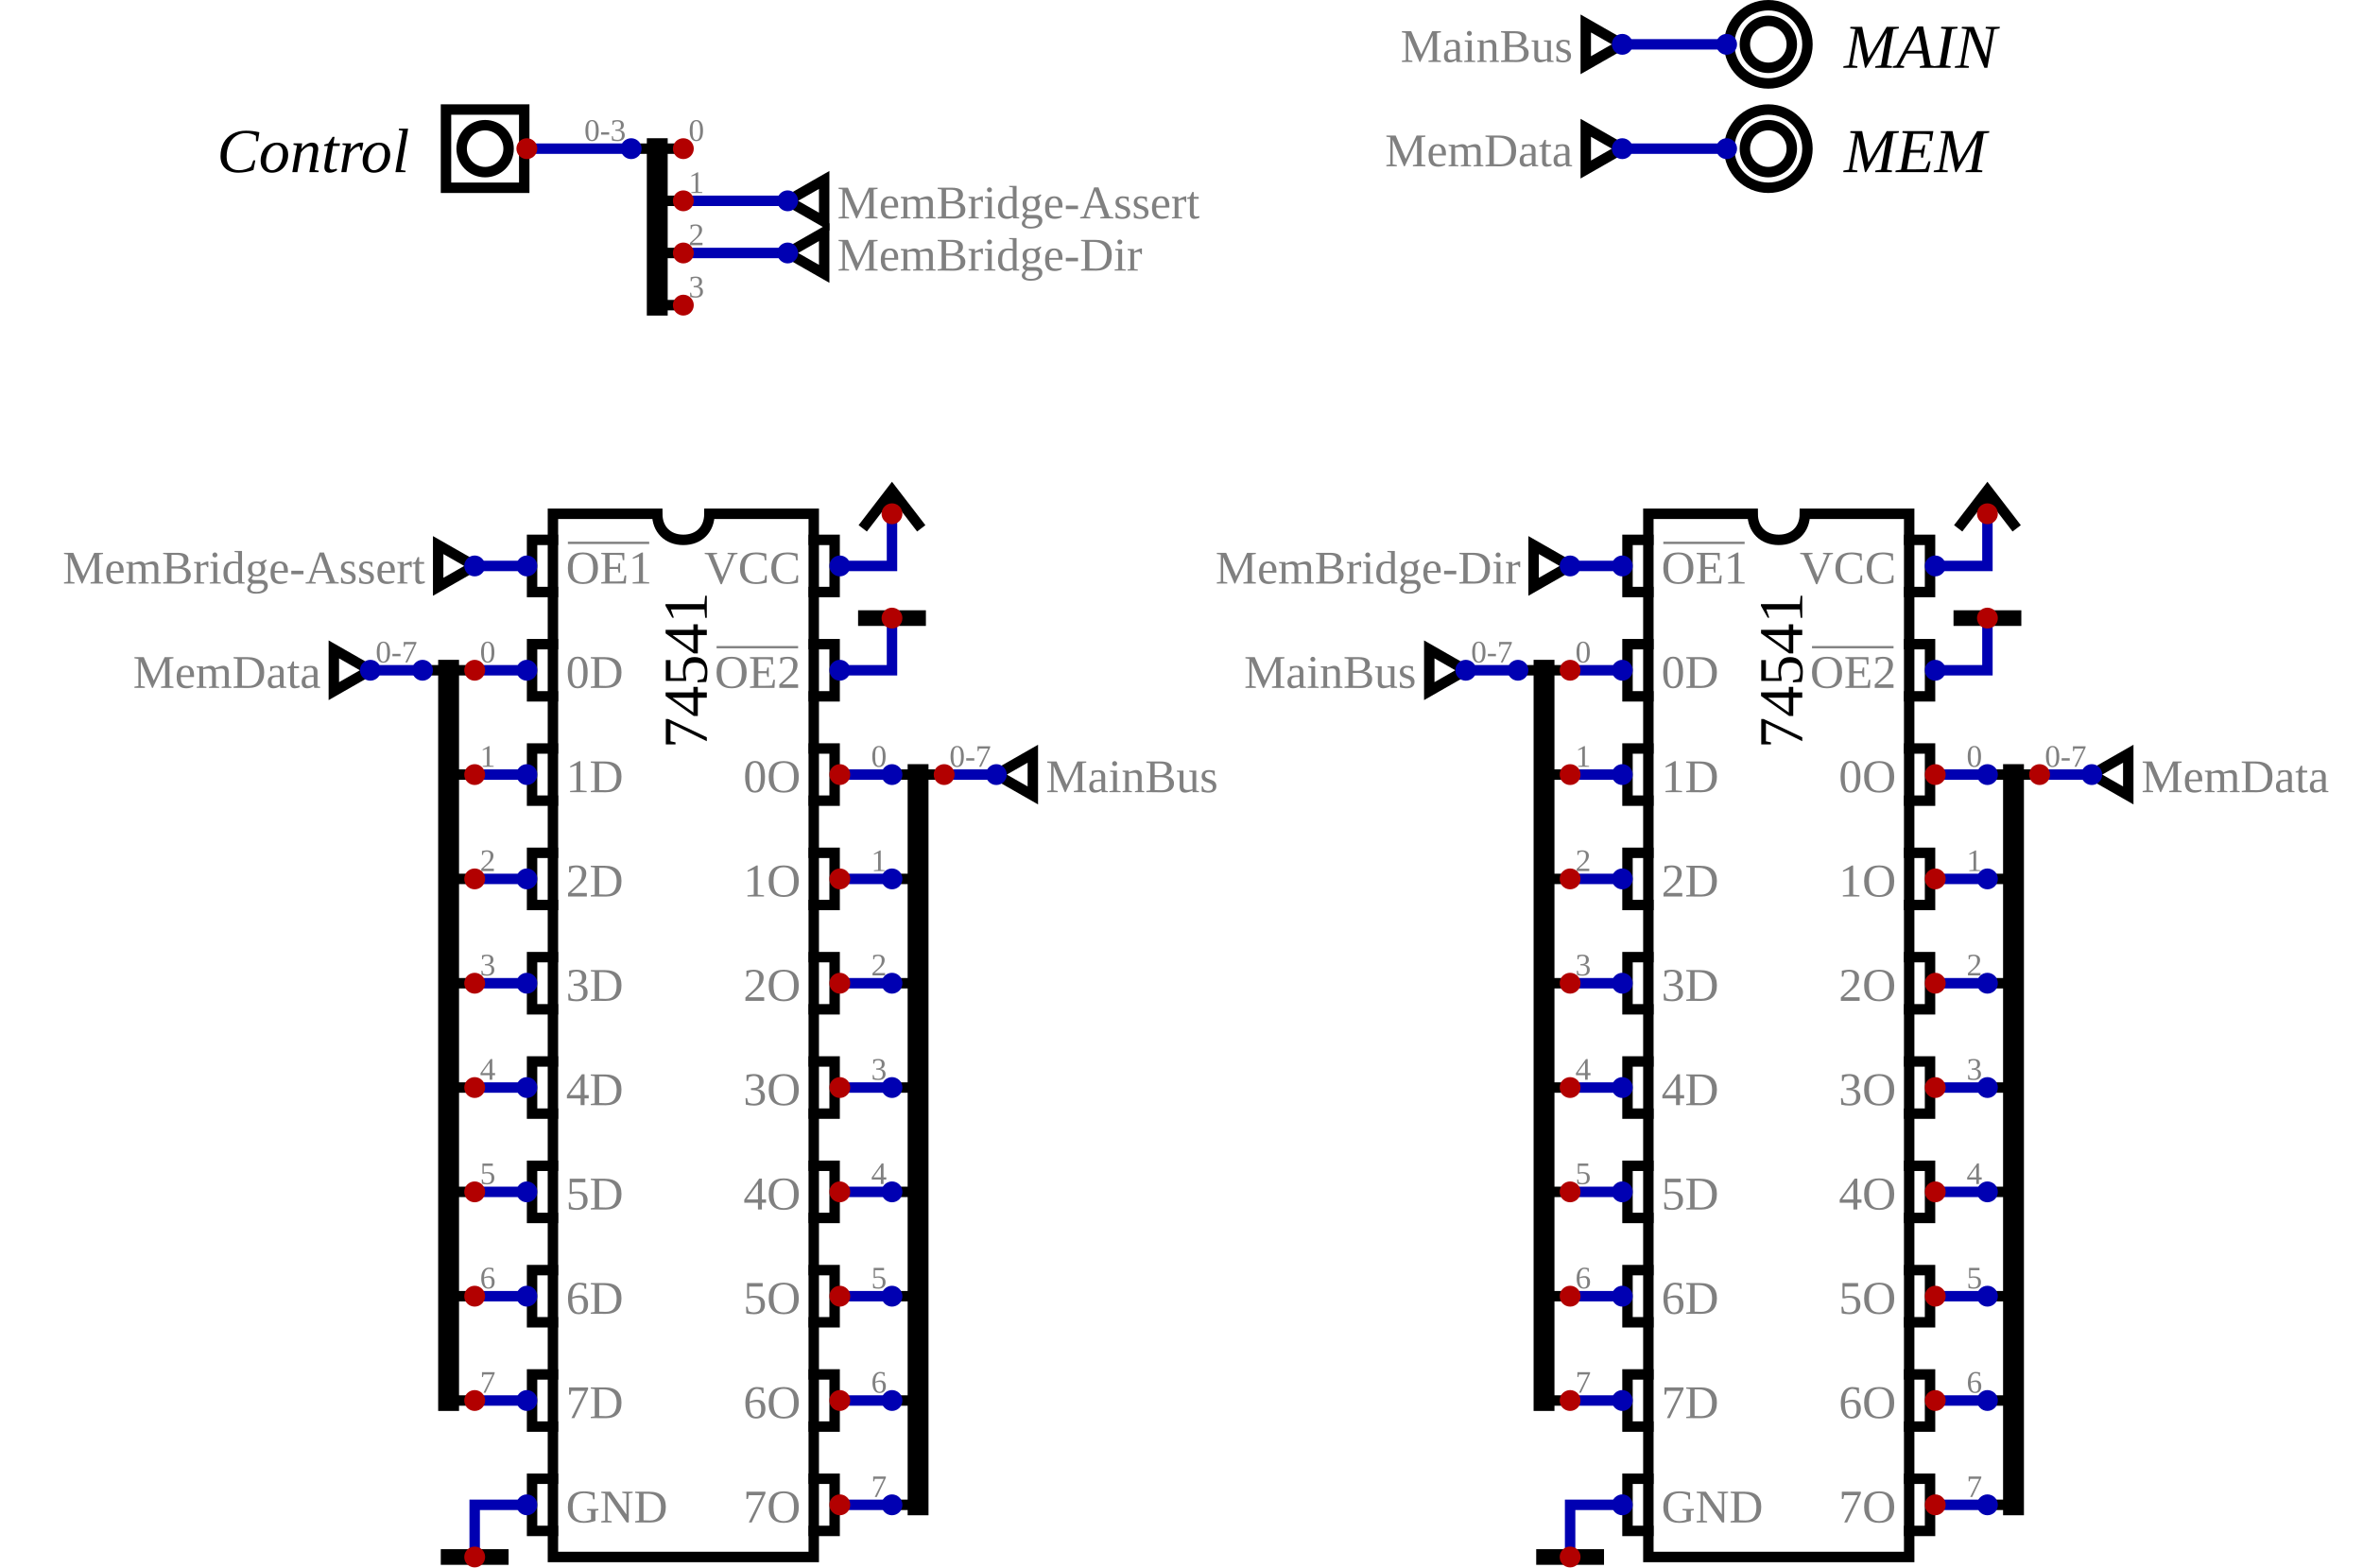
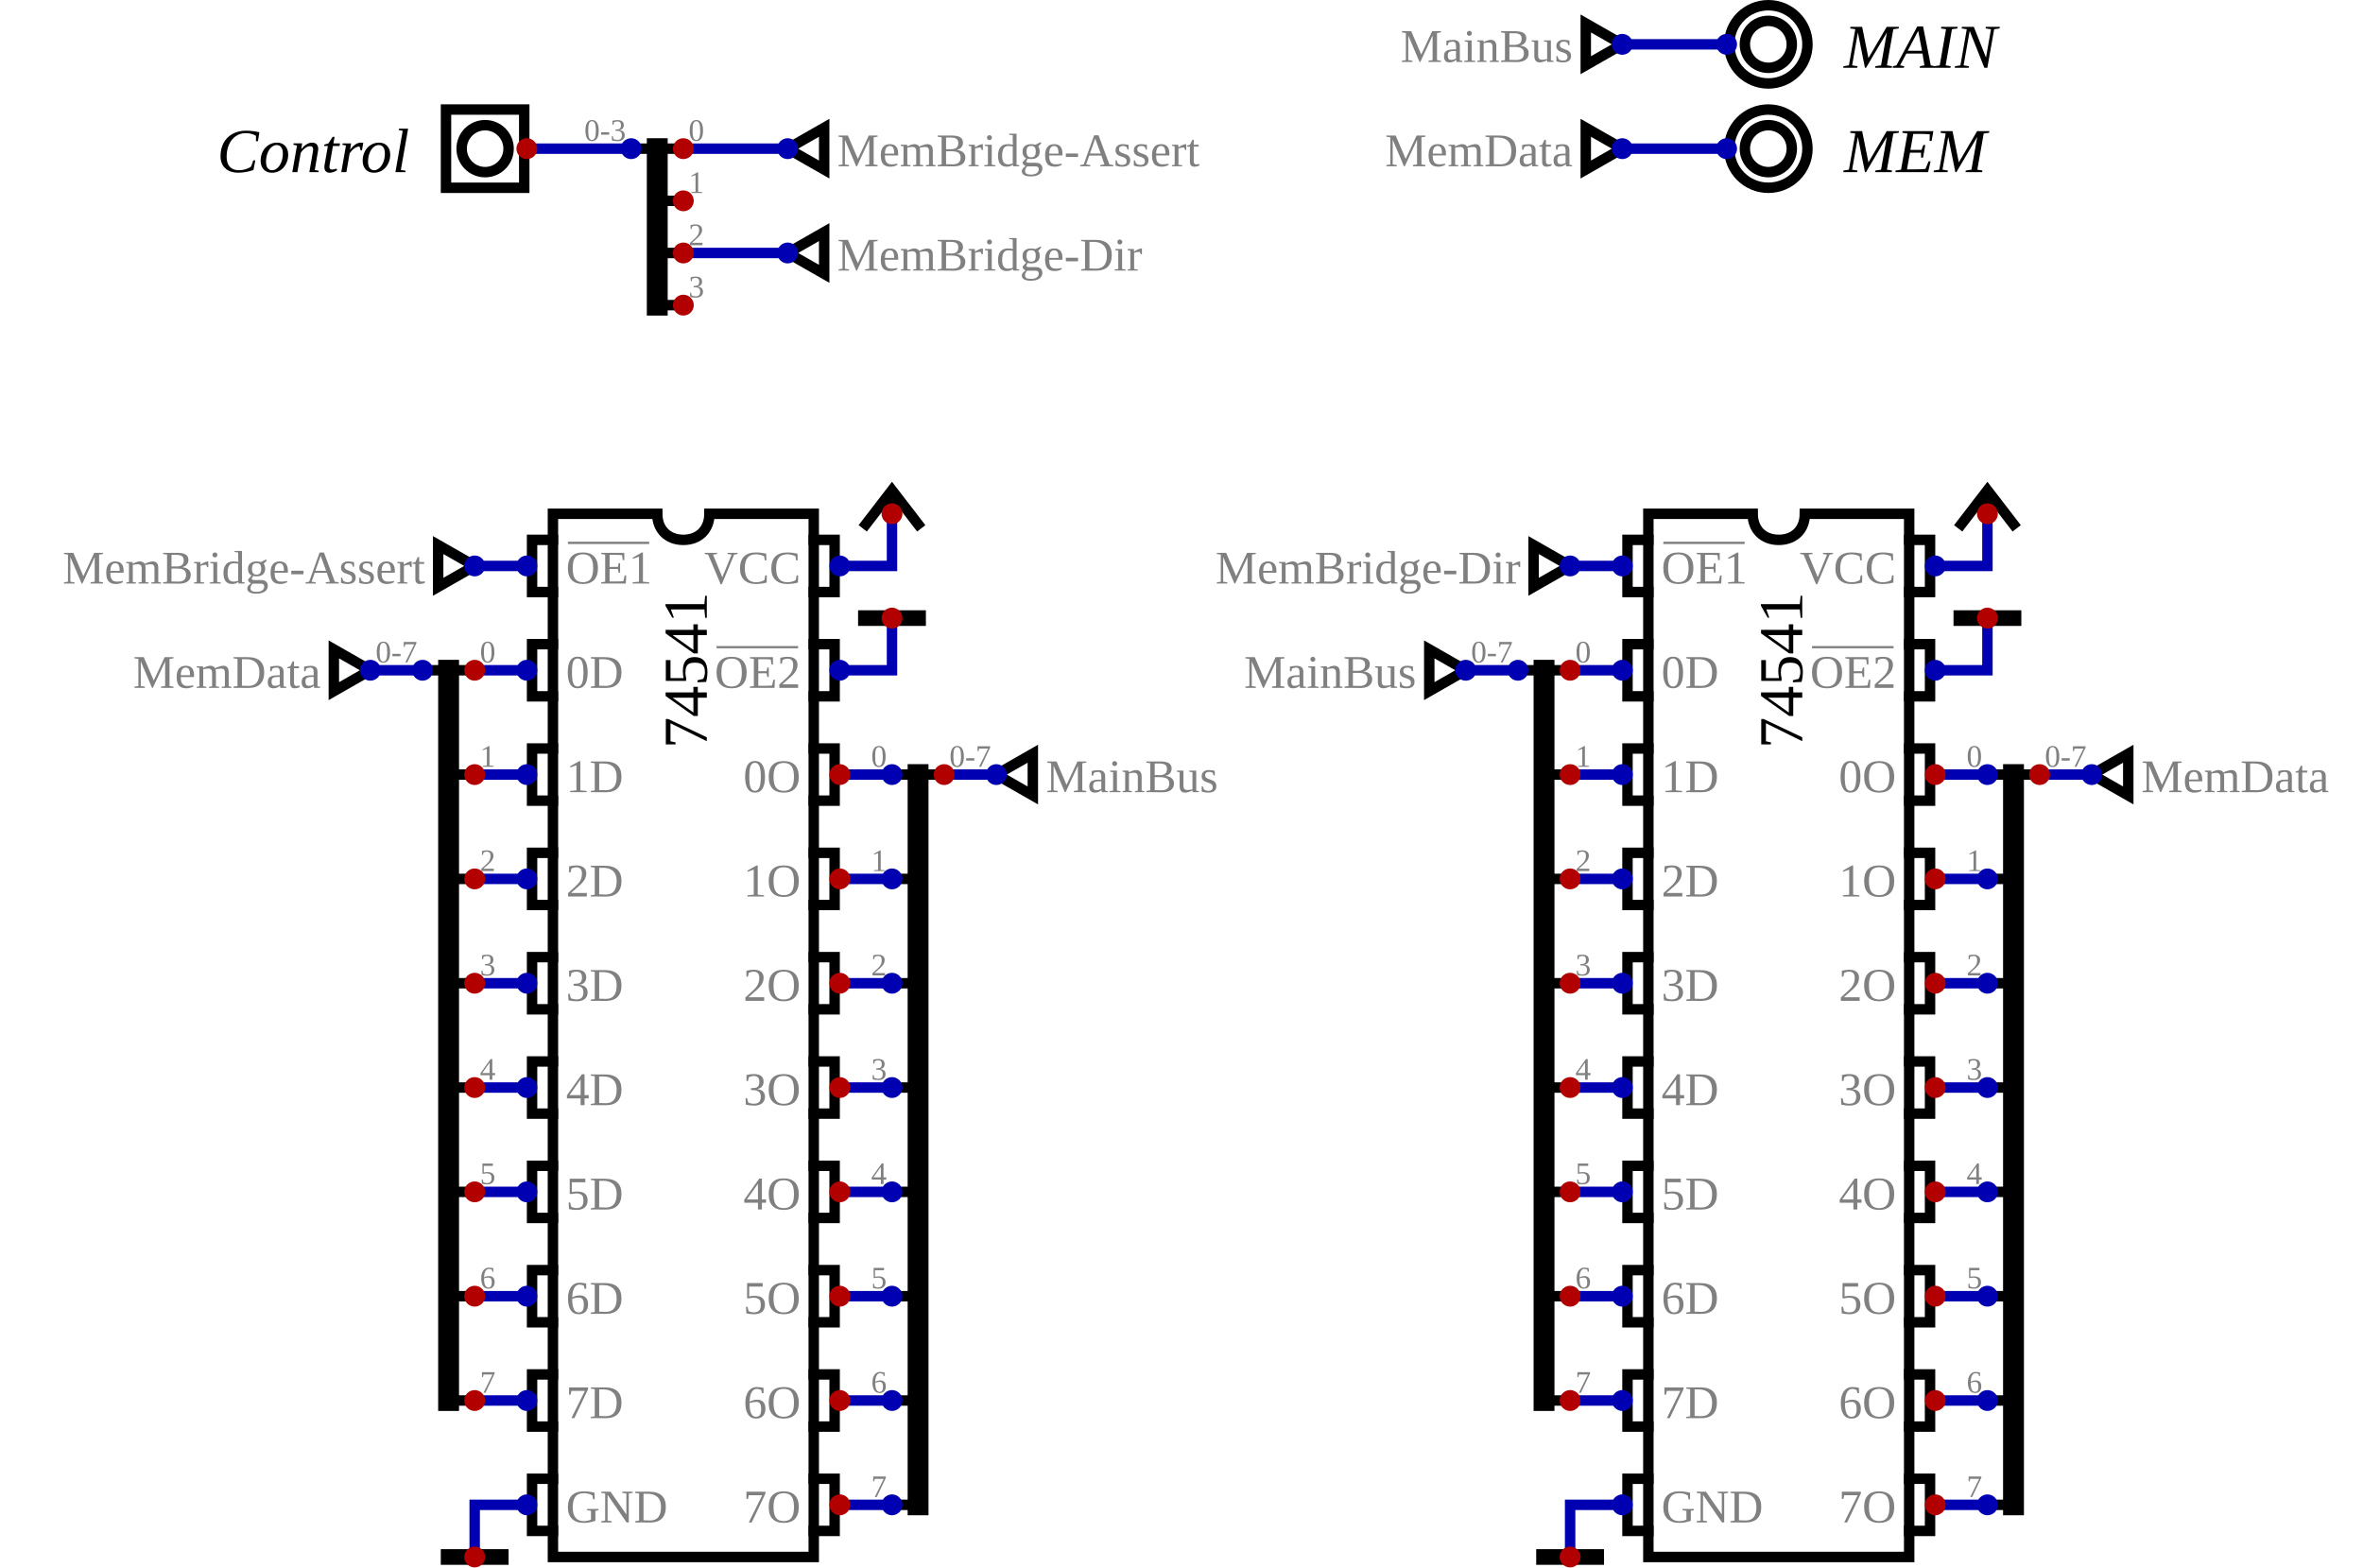
<svg xmlns="http://www.w3.org/2000/svg" width="135.9mm" height="90.15mm" viewBox="238 163 906 601">
  <g stroke-linecap="square">
    <path d="M 980,580 L 1000,580" stroke="#0000b2" stroke-width="4.0" fill="none" />
    <path d="M 840,580 L 860,580" stroke="#0000b2" stroke-width="4.0" fill="none" />
    <path d="M 560,580 L 580,580" stroke="#0000b2" stroke-width="4.0" fill="none" />
    <path d="M 420,580 L 440,580" stroke="#0000b2" stroke-width="4.0" fill="none" />
    <path d="M 980,740 L 1000,740" stroke="#0000b2" stroke-width="4.0" fill="none" />
    <path d="M 840,760 L 840,740 L 860,740" stroke="#0000b2" stroke-width="4.0" fill="none" />
    <path d="M 560,740 L 580,740" stroke="#0000b2" stroke-width="4.0" fill="none" />
    <path d="M 420,760 L 420,740 L 440,740" stroke="#0000b2" stroke-width="4.0" fill="none" />
    <path d="M 840,420 L 860,420" stroke="#0000b2" stroke-width="4.0" fill="none" />
    <path d="M 980,420 L 1000,420 L 1000,400" stroke="#0000b2" stroke-width="4.0" fill="none" />
    <path d="M 800,420 L 820,420" stroke="#0000b2" stroke-width="4.0" fill="none" />
    <path d="M 420,420 L 440,420" stroke="#0000b2" stroke-width="4.0" fill="none" />
    <path d="M 560,420 L 580,420 L 580,400" stroke="#0000b2" stroke-width="4.0" fill="none" />
    <path d="M 380,420 L 400,420" stroke="#0000b2" stroke-width="4.0" fill="none" />
    <path d="M 500,260 L 540,260" stroke="#0000b2" stroke-width="4.0" fill="none" />
    <path d="M 980,460 L 1000,460" stroke="#0000b2" stroke-width="4.0" fill="none" />
    <path d="M 1020,460 L 1040,460" stroke="#0000b2" stroke-width="4.0" fill="none" />
    <path d="M 840,460 L 860,460" stroke="#0000b2" stroke-width="4.0" fill="none" />
    <path d="M 560,460 L 580,460" stroke="#0000b2" stroke-width="4.0" fill="none" />
    <path d="M 600,460 L 620,460" stroke="#0000b2" stroke-width="4.0" fill="none" />
    <path d="M 420,460 L 440,460" stroke="#0000b2" stroke-width="4.0" fill="none" />
    <path d="M 980,620 L 1000,620" stroke="#0000b2" stroke-width="4.0" fill="none" />
    <path d="M 840,620 L 860,620" stroke="#0000b2" stroke-width="4.0" fill="none" />
    <path d="M 560,620 L 580,620" stroke="#0000b2" stroke-width="4.0" fill="none" />
    <path d="M 420,620 L 440,620" stroke="#0000b2" stroke-width="4.0" fill="none" />
-     <path d="M 500,240 L 540,240" stroke="#0000b2" stroke-width="4.0" fill="none" />
    <path d="M 860,180 L 900,180" stroke="#0000b2" stroke-width="4.0" fill="none" />
    <path d="M 980,500 L 1000,500" stroke="#0000b2" stroke-width="4.0" fill="none" />
    <path d="M 840,500 L 860,500" stroke="#0000b2" stroke-width="4.0" fill="none" />
    <path d="M 560,500 L 580,500" stroke="#0000b2" stroke-width="4.0" fill="none" />
    <path d="M 420,500 L 440,500" stroke="#0000b2" stroke-width="4.0" fill="none" />
    <path d="M 980,660 L 1000,660" stroke="#0000b2" stroke-width="4.0" fill="none" />
    <path d="M 840,660 L 860,660" stroke="#0000b2" stroke-width="4.0" fill="none" />
    <path d="M 560,660 L 580,660" stroke="#0000b2" stroke-width="4.0" fill="none" />
    <path d="M 420,660 L 440,660" stroke="#0000b2" stroke-width="4.0" fill="none" />
    <path d="M 440,220 L 480,220" stroke="#0000b2" stroke-width="4.0" fill="none" />
    <path d="M 860,220 L 900,220" stroke="#0000b2" stroke-width="4.0" fill="none" />
+     <path d="M 500,220 L 540,220" stroke="#0000b2" stroke-width="4.0" fill="none" />
    <path d="M 980,380 L 1000,380 L 1000,360" stroke="#0000b2" stroke-width="4.0" fill="none" />
    <path d="M 560,380 L 580,380 L 580,360" stroke="#0000b2" stroke-width="4.0" fill="none" />
    <path d="M 420,380 L 440,380" stroke="#0000b2" stroke-width="4.0" fill="none" />
    <path d="M 840,380 L 860,380" stroke="#0000b2" stroke-width="4.0" fill="none" />
    <path d="M 980,540 L 1000,540" stroke="#0000b2" stroke-width="4.0" fill="none" />
    <path d="M 840,540 L 860,540" stroke="#0000b2" stroke-width="4.0" fill="none" />
    <path d="M 560,540 L 580,540" stroke="#0000b2" stroke-width="4.0" fill="none" />
    <path d="M 420,540 L 440,540" stroke="#0000b2" stroke-width="4.0" fill="none" />
    <path d="M 980,700 L 1000,700" stroke="#0000b2" stroke-width="4.0" fill="none" />
    <path d="M 840,700 L 860,700" stroke="#0000b2" stroke-width="4.0" fill="none" />
    <path d="M 560,700 L 580,700" stroke="#0000b2" stroke-width="4.0" fill="none" />
    <path d="M 420,700 L 440,700" stroke="#0000b2" stroke-width="4.0" fill="none" />
-     <path d="M 410,760 L 430,760" stroke="#000000" stroke-width="6.0" fill="none" />
-     <path d="M 570,400 L 590,400" stroke="#000000" stroke-width="6.0" fill="none" />
-     <path d="M 830,760 L 850,760" stroke="#000000" stroke-width="6.0" fill="none" />
-     <path d="M 990,400 L 1010,400" stroke="#000000" stroke-width="6.0" fill="none" />
    <path d="M 580,460 L 590,460 L 600,460" stroke="#000000" stroke-width="4.0" fill="none" />
    <path d="M 580,500 L 590,500" stroke="#000000" stroke-width="4.0" fill="none" />
    <path d="M 580,540 L 590,540" stroke="#000000" stroke-width="4.0" fill="none" />
    <path d="M 580,580 L 590,580" stroke="#000000" stroke-width="4.0" fill="none" />
    <path d="M 580,620 L 590,620" stroke="#000000" stroke-width="4.0" fill="none" />
    <path d="M 580,660 L 590,660" stroke="#000000" stroke-width="4.0" fill="none" />
    <path d="M 580,700 L 590,700" stroke="#000000" stroke-width="4.0" fill="none" />
    <path d="M 580,740 L 590,740" stroke="#000000" stroke-width="4.0" fill="none" />
    <path d="M 400,420 L 410,420 L 420,420" stroke="#000000" stroke-width="4.0" fill="none" />
    <path d="M 420,460 L 410,460" stroke="#000000" stroke-width="4.0" fill="none" />
    <path d="M 420,500 L 410,500" stroke="#000000" stroke-width="4.0" fill="none" />
    <path d="M 420,540 L 410,540" stroke="#000000" stroke-width="4.0" fill="none" />
    <path d="M 420,580 L 410,580" stroke="#000000" stroke-width="4.0" fill="none" />
    <path d="M 420,620 L 410,620" stroke="#000000" stroke-width="4.0" fill="none" />
    <path d="M 420,660 L 410,660" stroke="#000000" stroke-width="4.0" fill="none" />
    <path d="M 420,700 L 410,700" stroke="#000000" stroke-width="4.0" fill="none" />
    <path d="M 580,354 L 580,360" stroke="#000000" stroke-width="4.0" fill="none" />
    <path d="M 1000,460 L 1010,460 L 1020,460" stroke="#000000" stroke-width="4.0" fill="none" />
    <path d="M 1000,500 L 1010,500" stroke="#000000" stroke-width="4.0" fill="none" />
    <path d="M 1000,540 L 1010,540" stroke="#000000" stroke-width="4.0" fill="none" />
    <path d="M 1000,580 L 1010,580" stroke="#000000" stroke-width="4.0" fill="none" />
    <path d="M 1000,620 L 1010,620" stroke="#000000" stroke-width="4.0" fill="none" />
    <path d="M 1000,660 L 1010,660" stroke="#000000" stroke-width="4.0" fill="none" />
    <path d="M 1000,700 L 1010,700" stroke="#000000" stroke-width="4.0" fill="none" />
    <path d="M 1000,740 L 1010,740" stroke="#000000" stroke-width="4.0" fill="none" />
    <path d="M 820,420 L 830,420 L 840,420" stroke="#000000" stroke-width="4.0" fill="none" />
    <path d="M 840,460 L 830,460" stroke="#000000" stroke-width="4.0" fill="none" />
    <path d="M 840,500 L 830,500" stroke="#000000" stroke-width="4.0" fill="none" />
    <path d="M 840,540 L 830,540" stroke="#000000" stroke-width="4.0" fill="none" />
    <path d="M 840,580 L 830,580" stroke="#000000" stroke-width="4.0" fill="none" />
    <path d="M 840,620 L 830,620" stroke="#000000" stroke-width="4.0" fill="none" />
    <path d="M 840,660 L 830,660" stroke="#000000" stroke-width="4.0" fill="none" />
    <path d="M 840,700 L 830,700" stroke="#000000" stroke-width="4.0" fill="none" />
    <path d="M 1000,354 L 1000,360" stroke="#000000" stroke-width="4.0" fill="none" />
    <path d="M 480,220 L 490,220 L 500,220" stroke="#000000" stroke-width="4.0" fill="none" />
    <path d="M 500,240 L 490,240" stroke="#000000" stroke-width="4.0" fill="none" />
    <path d="M 500,260 L 490,260" stroke="#000000" stroke-width="4.0" fill="none" />
    <path d="M 500,280 L 490,280" stroke="#000000" stroke-width="4.0" fill="none" />
+     <path d="M 410,760 L 430,760" stroke="#000000" stroke-width="6.0" fill="none" />
+     <path d="M 570,400 L 590,400" stroke="#000000" stroke-width="6.0" fill="none" />
+     <path d="M 830,760 L 850,760" stroke="#000000" stroke-width="6.0" fill="none" />
+     <path d="M 990,400 L 1010,400" stroke="#000000" stroke-width="6.0" fill="none" />
    <g>
</g>
    <g>
      <path d="M 860,180 L 846,172 L 846,188 Z" stroke="#000000" stroke-width="4.0" fill="none" />
      <text text-anchor="end" x="841.0" y="186.75" fill="#808080" style="font-size:18px">MainBus</text>
      <circle cx="860.0" cy="180.0" r="2.0" stroke="#0000b2" stroke-width="4.0" fill="#0000b2" />
    </g>
    <g>
      <circle cx="916.0" cy="180.0" r="9.0" stroke="#000000" stroke-width="4.0" fill="none" />
      <circle cx="916.0" cy="180.0" r="15.0" stroke="#000000" stroke-width="4.0" fill="none" />
      <text text-anchor="start" x="945.0" y="189.0" fill="#000000" style="font-size:24px">
        <tspan style="font-style:italic;">MAIN</tspan>
      </text>
      <circle cx="900.0" cy="180.0" r="2.0" stroke="#0000b2" stroke-width="4.0" fill="#0000b2" />
    </g>
    <g>
      <path d="M 860,220 L 846,212 L 846,228 Z" stroke="#000000" stroke-width="4.0" fill="none" />
      <text text-anchor="end" x="841.0" y="226.75" fill="#808080" style="font-size:18px">MemData</text>
      <circle cx="860.0" cy="220.0" r="2.0" stroke="#0000b2" stroke-width="4.0" fill="#0000b2" />
    </g>
    <g>
      <text text-anchor="end" x="578.0" y="457.0" fill="#808080" style="font-size:12px">0</text>
      <text text-anchor="end" x="578.0" y="497.0" fill="#808080" style="font-size:12px">1</text>
      <text text-anchor="end" x="578.0" y="537.0" fill="#808080" style="font-size:12px">2</text>
      <text text-anchor="end" x="578.0" y="577.0" fill="#808080" style="font-size:12px">3</text>
      <text text-anchor="end" x="578.0" y="617.0" fill="#808080" style="font-size:12px">4</text>
      <text text-anchor="end" x="578.0" y="657.0" fill="#808080" style="font-size:12px">5</text>
      <text text-anchor="end" x="578.0" y="697.0" fill="#808080" style="font-size:12px">6</text>
      <text text-anchor="end" x="578.0" y="737.0" fill="#808080" style="font-size:12px">7</text>
      <text text-anchor="start" x="602.0" y="457.0" fill="#808080" style="font-size:12px">0-7</text>
      <path d="M 588,458 L 592,458 L 592,742 L 588,742 Z" stroke="#000000" stroke-width="4.0" fill="#000000" fill-opacity="1.0" />
      <circle cx="580.0" cy="460.0" r="2.0" stroke="#0000b2" stroke-width="4.0" fill="#0000b2" />
      <circle cx="580.0" cy="500.0" r="2.0" stroke="#0000b2" stroke-width="4.0" fill="#0000b2" />
      <circle cx="580.0" cy="540.0" r="2.0" stroke="#0000b2" stroke-width="4.0" fill="#0000b2" />
      <circle cx="580.0" cy="580.0" r="2.0" stroke="#0000b2" stroke-width="4.0" fill="#0000b2" />
      <circle cx="580.0" cy="620.0" r="2.0" stroke="#0000b2" stroke-width="4.0" fill="#0000b2" />
      <circle cx="580.0" cy="660.0" r="2.0" stroke="#0000b2" stroke-width="4.0" fill="#0000b2" />
      <circle cx="580.0" cy="700.0" r="2.0" stroke="#0000b2" stroke-width="4.0" fill="#0000b2" />
      <circle cx="580.0" cy="740.0" r="2.0" stroke="#0000b2" stroke-width="4.0" fill="#0000b2" />
      <circle cx="600.0" cy="460.0" r="2.0" stroke="#b20000" stroke-width="4.0" fill="#b20000" />
    </g>
    <g>
      <path d="M 620,460 L 634,468 L 634,452 Z" stroke="#000000" stroke-width="4.0" fill="none" />
      <text text-anchor="start" x="639.0" y="466.75" fill="#808080" style="font-size:18px">MainBus</text>
      <circle cx="620.0" cy="460.0" r="2.0" stroke="#0000b2" stroke-width="4.0" fill="#0000b2" />
    </g>
    <g>
      <path d="M 450,370 L 442,370 L 442,390 L 450,390" stroke="#000000" stroke-width="4.0" fill="none" />
      <text text-anchor="start" x="455.0" y="386.75" fill="#808080" style="font-size:18px">
        <tspan style="text-decoration:overline;">OE1</tspan>
      </text>
      <path d="M 550,370 L 558,370 L 558,390 L 550,390" stroke="#000000" stroke-width="4.0" fill="none" />
      <text text-anchor="end" x="545.0" y="386.75" fill="#808080" style="font-size:18px">VCC</text>
      <path d="M 450,410 L 442,410 L 442,430 L 450,430" stroke="#000000" stroke-width="4.0" fill="none" />
      <text text-anchor="start" x="455.0" y="426.75" fill="#808080" style="font-size:18px">0D</text>
      <path d="M 550,410 L 558,410 L 558,430 L 550,430" stroke="#000000" stroke-width="4.0" fill="none" />
      <text text-anchor="end" x="545.0" y="426.75" fill="#808080" style="font-size:18px">
        <tspan style="text-decoration:overline;">OE2</tspan>
      </text>
      <path d="M 450,450 L 442,450 L 442,470 L 450,470" stroke="#000000" stroke-width="4.0" fill="none" />
      <text text-anchor="start" x="455.0" y="466.75" fill="#808080" style="font-size:18px">1D</text>
      <path d="M 550,450 L 558,450 L 558,470 L 550,470" stroke="#000000" stroke-width="4.0" fill="none" />
      <text text-anchor="end" x="545.0" y="466.75" fill="#808080" style="font-size:18px">0O</text>
      <path d="M 450,490 L 442,490 L 442,510 L 450,510" stroke="#000000" stroke-width="4.0" fill="none" />
      <text text-anchor="start" x="455.0" y="506.75" fill="#808080" style="font-size:18px">2D</text>
      <path d="M 550,490 L 558,490 L 558,510 L 550,510" stroke="#000000" stroke-width="4.0" fill="none" />
      <text text-anchor="end" x="545.0" y="506.75" fill="#808080" style="font-size:18px">1O</text>
      <path d="M 450,530 L 442,530 L 442,550 L 450,550" stroke="#000000" stroke-width="4.0" fill="none" />
      <text text-anchor="start" x="455.0" y="546.75" fill="#808080" style="font-size:18px">3D</text>
      <path d="M 550,530 L 558,530 L 558,550 L 550,550" stroke="#000000" stroke-width="4.0" fill="none" />
      <text text-anchor="end" x="545.0" y="546.75" fill="#808080" style="font-size:18px">2O</text>
      <path d="M 450,570 L 442,570 L 442,590 L 450,590" stroke="#000000" stroke-width="4.0" fill="none" />
      <text text-anchor="start" x="455.0" y="586.75" fill="#808080" style="font-size:18px">4D</text>
      <path d="M 550,570 L 558,570 L 558,590 L 550,590" stroke="#000000" stroke-width="4.0" fill="none" />
      <text text-anchor="end" x="545.0" y="586.75" fill="#808080" style="font-size:18px">3O</text>
      <path d="M 450,610 L 442,610 L 442,630 L 450,630" stroke="#000000" stroke-width="4.0" fill="none" />
      <text text-anchor="start" x="455.0" y="626.75" fill="#808080" style="font-size:18px">5D</text>
      <path d="M 550,610 L 558,610 L 558,630 L 550,630" stroke="#000000" stroke-width="4.0" fill="none" />
      <text text-anchor="end" x="545.0" y="626.75" fill="#808080" style="font-size:18px">4O</text>
      <path d="M 450,650 L 442,650 L 442,670 L 450,670" stroke="#000000" stroke-width="4.0" fill="none" />
      <text text-anchor="start" x="455.0" y="666.75" fill="#808080" style="font-size:18px">6D</text>
      <path d="M 550,650 L 558,650 L 558,670 L 550,670" stroke="#000000" stroke-width="4.0" fill="none" />
      <text text-anchor="end" x="545.0" y="666.75" fill="#808080" style="font-size:18px">5O</text>
      <path d="M 450,690 L 442,690 L 442,710 L 450,710" stroke="#000000" stroke-width="4.0" fill="none" />
      <text text-anchor="start" x="455.0" y="706.75" fill="#808080" style="font-size:18px">7D</text>
      <path d="M 550,690 L 558,690 L 558,710 L 550,710" stroke="#000000" stroke-width="4.0" fill="none" />
      <text text-anchor="end" x="545.0" y="706.75" fill="#808080" style="font-size:18px">6O</text>
      <path d="M 450,730 L 442,730 L 442,750 L 450,750" stroke="#000000" stroke-width="4.0" fill="none" />
      <text text-anchor="start" x="455.0" y="746.75" fill="#808080" style="font-size:18px">GND</text>
      <path d="M 550,730 L 558,730 L 558,750 L 550,750" stroke="#000000" stroke-width="4.0" fill="none" />
      <text text-anchor="end" x="545.0" y="746.75" fill="#808080" style="font-size:18px">7O</text>
      <path d="M 450,360 L 490,360 C 490,366 494,370 500,370 C 506,370 510,366 510,360 L 550,360 L 550,760 L 450,760 Z" stroke="#000000" stroke-width="4.0" fill="none" />
      <text text-anchor="end" x="500.0" y="399.0" fill="#000000" style="font-size:24px" transform="rotate(-90,500.0,390.0)">74541</text>
      <circle cx="440.0" cy="380.0" r="2.0" stroke="#0000b2" stroke-width="4.0" fill="#0000b2" />
      <circle cx="440.0" cy="420.0" r="2.0" stroke="#0000b2" stroke-width="4.0" fill="#0000b2" />
      <circle cx="440.0" cy="460.0" r="2.0" stroke="#0000b2" stroke-width="4.0" fill="#0000b2" />
      <circle cx="440.0" cy="500.0" r="2.0" stroke="#0000b2" stroke-width="4.0" fill="#0000b2" />
      <circle cx="440.0" cy="540.0" r="2.0" stroke="#0000b2" stroke-width="4.0" fill="#0000b2" />
      <circle cx="440.0" cy="580.0" r="2.0" stroke="#0000b2" stroke-width="4.0" fill="#0000b2" />
      <circle cx="440.0" cy="620.0" r="2.0" stroke="#0000b2" stroke-width="4.0" fill="#0000b2" />
      <circle cx="440.0" cy="660.0" r="2.0" stroke="#0000b2" stroke-width="4.0" fill="#0000b2" />
      <circle cx="440.0" cy="700.0" r="2.0" stroke="#0000b2" stroke-width="4.0" fill="#0000b2" />
      <circle cx="440.0" cy="740.0" r="2.0" stroke="#0000b2" stroke-width="4.0" fill="#0000b2" />
      <circle cx="560.0" cy="740.0" r="2.0" stroke="#b20000" stroke-width="4.0" fill="#b20000" />
      <circle cx="560.0" cy="700.0" r="2.0" stroke="#b20000" stroke-width="4.0" fill="#b20000" />
      <circle cx="560.0" cy="660.0" r="2.0" stroke="#b20000" stroke-width="4.0" fill="#b20000" />
      <circle cx="560.0" cy="620.0" r="2.0" stroke="#b20000" stroke-width="4.0" fill="#b20000" />
      <circle cx="560.0" cy="580.0" r="2.0" stroke="#b20000" stroke-width="4.0" fill="#b20000" />
      <circle cx="560.0" cy="540.0" r="2.0" stroke="#b20000" stroke-width="4.0" fill="#b20000" />
      <circle cx="560.0" cy="500.0" r="2.0" stroke="#b20000" stroke-width="4.0" fill="#b20000" />
      <circle cx="560.0" cy="460.0" r="2.0" stroke="#b20000" stroke-width="4.0" fill="#b20000" />
      <circle cx="560.0" cy="420.0" r="2.0" stroke="#0000b2" stroke-width="4.0" fill="#0000b2" />
      <circle cx="560.0" cy="380.0" r="2.0" stroke="#0000b2" stroke-width="4.0" fill="#0000b2" />
    </g>
    <g>
      <text text-anchor="end" x="398.0" y="417.0" fill="#808080" style="font-size:12px">0-7</text>
      <text text-anchor="start" x="422.0" y="417.0" fill="#808080" style="font-size:12px">0</text>
      <text text-anchor="start" x="422.0" y="457.0" fill="#808080" style="font-size:12px">1</text>
      <text text-anchor="start" x="422.0" y="497.0" fill="#808080" style="font-size:12px">2</text>
      <text text-anchor="start" x="422.0" y="537.0" fill="#808080" style="font-size:12px">3</text>
      <text text-anchor="start" x="422.0" y="577.0" fill="#808080" style="font-size:12px">4</text>
      <text text-anchor="start" x="422.0" y="617.0" fill="#808080" style="font-size:12px">5</text>
      <text text-anchor="start" x="422.0" y="657.0" fill="#808080" style="font-size:12px">6</text>
      <text text-anchor="start" x="422.0" y="697.0" fill="#808080" style="font-size:12px">7</text>
      <path d="M 408,418 L 412,418 L 412,702 L 408,702 Z" stroke="#000000" stroke-width="4.0" fill="#000000" fill-opacity="1.0" />
      <circle cx="400.0" cy="420.0" r="2.0" stroke="#0000b2" stroke-width="4.0" fill="#0000b2" />
      <circle cx="420.0" cy="420.0" r="2.0" stroke="#b20000" stroke-width="4.0" fill="#b20000" />
      <circle cx="420.0" cy="460.0" r="2.0" stroke="#b20000" stroke-width="4.0" fill="#b20000" />
      <circle cx="420.0" cy="500.0" r="2.0" stroke="#b20000" stroke-width="4.0" fill="#b20000" />
      <circle cx="420.0" cy="540.0" r="2.0" stroke="#b20000" stroke-width="4.0" fill="#b20000" />
      <circle cx="420.0" cy="580.0" r="2.0" stroke="#b20000" stroke-width="4.0" fill="#b20000" />
      <circle cx="420.0" cy="620.0" r="2.0" stroke="#b20000" stroke-width="4.0" fill="#b20000" />
      <circle cx="420.0" cy="660.0" r="2.0" stroke="#b20000" stroke-width="4.0" fill="#b20000" />
      <circle cx="420.0" cy="700.0" r="2.0" stroke="#b20000" stroke-width="4.0" fill="#b20000" />
    </g>
    <g>
      <circle cx="420.0" cy="760.0" r="2.0" stroke="#b20000" stroke-width="4.0" fill="#b20000" />
    </g>
    <g>
      <path d="M 570,364 L 580,351 L 590,364" stroke="#000000" stroke-width="4.0" fill="none" />
      <circle cx="580.0" cy="360.0" r="2.0" stroke="#b20000" stroke-width="4.0" fill="#b20000" />
    </g>
    <g>
      <circle cx="580.0" cy="400.0" r="2.0" stroke="#b20000" stroke-width="4.0" fill="#b20000" />
    </g>
    <g>
      <text text-anchor="end" x="998.0" y="457.0" fill="#808080" style="font-size:12px">0</text>
      <text text-anchor="end" x="998.0" y="497.0" fill="#808080" style="font-size:12px">1</text>
      <text text-anchor="end" x="998.0" y="537.0" fill="#808080" style="font-size:12px">2</text>
      <text text-anchor="end" x="998.0" y="577.0" fill="#808080" style="font-size:12px">3</text>
      <text text-anchor="end" x="998.0" y="617.0" fill="#808080" style="font-size:12px">4</text>
      <text text-anchor="end" x="998.0" y="657.0" fill="#808080" style="font-size:12px">5</text>
      <text text-anchor="end" x="998.0" y="697.0" fill="#808080" style="font-size:12px">6</text>
      <text text-anchor="end" x="998.0" y="737.0" fill="#808080" style="font-size:12px">7</text>
      <text text-anchor="start" x="1022.0" y="457.0" fill="#808080" style="font-size:12px">0-7</text>
      <path d="M 1008,458 L 1012,458 L 1012,742 L 1008,742 Z" stroke="#000000" stroke-width="4.0" fill="#000000" fill-opacity="1.0" />
      <circle cx="1000.0" cy="460.0" r="2.0" stroke="#0000b2" stroke-width="4.0" fill="#0000b2" />
      <circle cx="1000.0" cy="500.0" r="2.0" stroke="#0000b2" stroke-width="4.0" fill="#0000b2" />
      <circle cx="1000.0" cy="540.0" r="2.0" stroke="#0000b2" stroke-width="4.0" fill="#0000b2" />
      <circle cx="1000.0" cy="580.0" r="2.0" stroke="#0000b2" stroke-width="4.0" fill="#0000b2" />
      <circle cx="1000.0" cy="620.0" r="2.0" stroke="#0000b2" stroke-width="4.0" fill="#0000b2" />
      <circle cx="1000.0" cy="660.0" r="2.0" stroke="#0000b2" stroke-width="4.0" fill="#0000b2" />
      <circle cx="1000.0" cy="700.0" r="2.0" stroke="#0000b2" stroke-width="4.0" fill="#0000b2" />
      <circle cx="1000.0" cy="740.0" r="2.0" stroke="#0000b2" stroke-width="4.0" fill="#0000b2" />
      <circle cx="1020.0" cy="460.0" r="2.0" stroke="#b20000" stroke-width="4.0" fill="#b20000" />
    </g>
    <g>
      <path d="M 870,370 L 862,370 L 862,390 L 870,390" stroke="#000000" stroke-width="4.0" fill="none" />
      <text text-anchor="start" x="875.0" y="386.75" fill="#808080" style="font-size:18px">
        <tspan style="text-decoration:overline;">OE1</tspan>
      </text>
      <path d="M 970,370 L 978,370 L 978,390 L 970,390" stroke="#000000" stroke-width="4.0" fill="none" />
      <text text-anchor="end" x="965.0" y="386.75" fill="#808080" style="font-size:18px">VCC</text>
      <path d="M 870,410 L 862,410 L 862,430 L 870,430" stroke="#000000" stroke-width="4.0" fill="none" />
      <text text-anchor="start" x="875.0" y="426.75" fill="#808080" style="font-size:18px">0D</text>
      <path d="M 970,410 L 978,410 L 978,430 L 970,430" stroke="#000000" stroke-width="4.0" fill="none" />
      <text text-anchor="end" x="965.0" y="426.75" fill="#808080" style="font-size:18px">
        <tspan style="text-decoration:overline;">OE2</tspan>
      </text>
      <path d="M 870,450 L 862,450 L 862,470 L 870,470" stroke="#000000" stroke-width="4.0" fill="none" />
      <text text-anchor="start" x="875.0" y="466.75" fill="#808080" style="font-size:18px">1D</text>
      <path d="M 970,450 L 978,450 L 978,470 L 970,470" stroke="#000000" stroke-width="4.0" fill="none" />
      <text text-anchor="end" x="965.0" y="466.75" fill="#808080" style="font-size:18px">0O</text>
      <path d="M 870,490 L 862,490 L 862,510 L 870,510" stroke="#000000" stroke-width="4.0" fill="none" />
      <text text-anchor="start" x="875.0" y="506.75" fill="#808080" style="font-size:18px">2D</text>
      <path d="M 970,490 L 978,490 L 978,510 L 970,510" stroke="#000000" stroke-width="4.0" fill="none" />
      <text text-anchor="end" x="965.0" y="506.75" fill="#808080" style="font-size:18px">1O</text>
      <path d="M 870,530 L 862,530 L 862,550 L 870,550" stroke="#000000" stroke-width="4.0" fill="none" />
      <text text-anchor="start" x="875.0" y="546.75" fill="#808080" style="font-size:18px">3D</text>
      <path d="M 970,530 L 978,530 L 978,550 L 970,550" stroke="#000000" stroke-width="4.0" fill="none" />
      <text text-anchor="end" x="965.0" y="546.75" fill="#808080" style="font-size:18px">2O</text>
      <path d="M 870,570 L 862,570 L 862,590 L 870,590" stroke="#000000" stroke-width="4.0" fill="none" />
      <text text-anchor="start" x="875.0" y="586.75" fill="#808080" style="font-size:18px">4D</text>
      <path d="M 970,570 L 978,570 L 978,590 L 970,590" stroke="#000000" stroke-width="4.0" fill="none" />
      <text text-anchor="end" x="965.0" y="586.75" fill="#808080" style="font-size:18px">3O</text>
      <path d="M 870,610 L 862,610 L 862,630 L 870,630" stroke="#000000" stroke-width="4.0" fill="none" />
      <text text-anchor="start" x="875.0" y="626.75" fill="#808080" style="font-size:18px">5D</text>
      <path d="M 970,610 L 978,610 L 978,630 L 970,630" stroke="#000000" stroke-width="4.0" fill="none" />
      <text text-anchor="end" x="965.0" y="626.75" fill="#808080" style="font-size:18px">4O</text>
      <path d="M 870,650 L 862,650 L 862,670 L 870,670" stroke="#000000" stroke-width="4.0" fill="none" />
      <text text-anchor="start" x="875.0" y="666.75" fill="#808080" style="font-size:18px">6D</text>
      <path d="M 970,650 L 978,650 L 978,670 L 970,670" stroke="#000000" stroke-width="4.0" fill="none" />
      <text text-anchor="end" x="965.0" y="666.75" fill="#808080" style="font-size:18px">5O</text>
      <path d="M 870,690 L 862,690 L 862,710 L 870,710" stroke="#000000" stroke-width="4.0" fill="none" />
      <text text-anchor="start" x="875.0" y="706.75" fill="#808080" style="font-size:18px">7D</text>
      <path d="M 970,690 L 978,690 L 978,710 L 970,710" stroke="#000000" stroke-width="4.0" fill="none" />
      <text text-anchor="end" x="965.0" y="706.75" fill="#808080" style="font-size:18px">6O</text>
      <path d="M 870,730 L 862,730 L 862,750 L 870,750" stroke="#000000" stroke-width="4.0" fill="none" />
      <text text-anchor="start" x="875.0" y="746.75" fill="#808080" style="font-size:18px">GND</text>
      <path d="M 970,730 L 978,730 L 978,750 L 970,750" stroke="#000000" stroke-width="4.0" fill="none" />
      <text text-anchor="end" x="965.0" y="746.75" fill="#808080" style="font-size:18px">7O</text>
      <path d="M 870,360 L 910,360 C 910,366 914,370 920,370 C 926,370 930,366 930,360 L 970,360 L 970,760 L 870,760 Z" stroke="#000000" stroke-width="4.0" fill="none" />
      <text text-anchor="end" x="920.0" y="399.0" fill="#000000" style="font-size:24px" transform="rotate(-90,920.0,390.0)">74541</text>
      <circle cx="860.0" cy="380.0" r="2.0" stroke="#0000b2" stroke-width="4.0" fill="#0000b2" />
      <circle cx="860.0" cy="420.0" r="2.0" stroke="#0000b2" stroke-width="4.0" fill="#0000b2" />
      <circle cx="860.0" cy="460.0" r="2.0" stroke="#0000b2" stroke-width="4.0" fill="#0000b2" />
      <circle cx="860.0" cy="500.0" r="2.0" stroke="#0000b2" stroke-width="4.0" fill="#0000b2" />
      <circle cx="860.0" cy="540.0" r="2.0" stroke="#0000b2" stroke-width="4.0" fill="#0000b2" />
      <circle cx="860.0" cy="580.0" r="2.0" stroke="#0000b2" stroke-width="4.0" fill="#0000b2" />
      <circle cx="860.0" cy="620.0" r="2.0" stroke="#0000b2" stroke-width="4.0" fill="#0000b2" />
      <circle cx="860.0" cy="660.0" r="2.0" stroke="#0000b2" stroke-width="4.0" fill="#0000b2" />
      <circle cx="860.0" cy="700.0" r="2.0" stroke="#0000b2" stroke-width="4.0" fill="#0000b2" />
      <circle cx="860.0" cy="740.0" r="2.0" stroke="#0000b2" stroke-width="4.0" fill="#0000b2" />
      <circle cx="980.0" cy="740.0" r="2.0" stroke="#b20000" stroke-width="4.0" fill="#b20000" />
      <circle cx="980.0" cy="700.0" r="2.0" stroke="#b20000" stroke-width="4.0" fill="#b20000" />
      <circle cx="980.0" cy="660.0" r="2.0" stroke="#b20000" stroke-width="4.0" fill="#b20000" />
      <circle cx="980.0" cy="620.0" r="2.0" stroke="#b20000" stroke-width="4.0" fill="#b20000" />
      <circle cx="980.0" cy="580.0" r="2.0" stroke="#b20000" stroke-width="4.0" fill="#b20000" />
      <circle cx="980.0" cy="540.0" r="2.0" stroke="#b20000" stroke-width="4.0" fill="#b20000" />
      <circle cx="980.0" cy="500.0" r="2.0" stroke="#b20000" stroke-width="4.0" fill="#b20000" />
      <circle cx="980.0" cy="460.0" r="2.0" stroke="#b20000" stroke-width="4.0" fill="#b20000" />
      <circle cx="980.0" cy="420.0" r="2.0" stroke="#0000b2" stroke-width="4.0" fill="#0000b2" />
      <circle cx="980.0" cy="380.0" r="2.0" stroke="#0000b2" stroke-width="4.0" fill="#0000b2" />
    </g>
    <g>
      <text text-anchor="end" x="818.0" y="417.0" fill="#808080" style="font-size:12px">0-7</text>
      <text text-anchor="start" x="842.0" y="417.0" fill="#808080" style="font-size:12px">0</text>
      <text text-anchor="start" x="842.0" y="457.0" fill="#808080" style="font-size:12px">1</text>
      <text text-anchor="start" x="842.0" y="497.0" fill="#808080" style="font-size:12px">2</text>
      <text text-anchor="start" x="842.0" y="537.0" fill="#808080" style="font-size:12px">3</text>
      <text text-anchor="start" x="842.0" y="577.0" fill="#808080" style="font-size:12px">4</text>
      <text text-anchor="start" x="842.0" y="617.0" fill="#808080" style="font-size:12px">5</text>
      <text text-anchor="start" x="842.0" y="657.0" fill="#808080" style="font-size:12px">6</text>
      <text text-anchor="start" x="842.0" y="697.0" fill="#808080" style="font-size:12px">7</text>
      <path d="M 828,418 L 832,418 L 832,702 L 828,702 Z" stroke="#000000" stroke-width="4.0" fill="#000000" fill-opacity="1.0" />
      <circle cx="820.0" cy="420.0" r="2.0" stroke="#0000b2" stroke-width="4.0" fill="#0000b2" />
      <circle cx="840.0" cy="420.0" r="2.0" stroke="#b20000" stroke-width="4.0" fill="#b20000" />
      <circle cx="840.0" cy="460.0" r="2.0" stroke="#b20000" stroke-width="4.0" fill="#b20000" />
      <circle cx="840.0" cy="500.0" r="2.0" stroke="#b20000" stroke-width="4.0" fill="#b20000" />
      <circle cx="840.0" cy="540.0" r="2.0" stroke="#b20000" stroke-width="4.0" fill="#b20000" />
      <circle cx="840.0" cy="580.0" r="2.0" stroke="#b20000" stroke-width="4.0" fill="#b20000" />
      <circle cx="840.0" cy="620.0" r="2.0" stroke="#b20000" stroke-width="4.0" fill="#b20000" />
      <circle cx="840.0" cy="660.0" r="2.0" stroke="#b20000" stroke-width="4.0" fill="#b20000" />
      <circle cx="840.0" cy="700.0" r="2.0" stroke="#b20000" stroke-width="4.0" fill="#b20000" />
    </g>
    <g>
      <circle cx="840.0" cy="760.0" r="2.0" stroke="#b20000" stroke-width="4.0" fill="#b20000" />
    </g>
    <g>
      <path d="M 990,364 L 1000,351 L 1010,364" stroke="#000000" stroke-width="4.0" fill="none" />
      <circle cx="1000.0" cy="360.0" r="2.0" stroke="#b20000" stroke-width="4.0" fill="#b20000" />
    </g>
    <g>
      <circle cx="1000.0" cy="400.0" r="2.0" stroke="#b20000" stroke-width="4.0" fill="#b20000" />
    </g>
    <g>
      <path d="M 380,420 L 366,412 L 366,428 Z" stroke="#000000" stroke-width="4.0" fill="none" />
      <text text-anchor="end" x="361.0" y="426.75" fill="#808080" style="font-size:18px">MemData</text>
      <circle cx="380.0" cy="420.0" r="2.0" stroke="#0000b2" stroke-width="4.0" fill="#0000b2" />
    </g>
    <g>
      <path d="M 1040,460 L 1054,468 L 1054,452 Z" stroke="#000000" stroke-width="4.0" fill="none" />
      <text text-anchor="start" x="1059.0" y="466.75" fill="#808080" style="font-size:18px">MemData</text>
      <circle cx="1040.0" cy="460.0" r="2.0" stroke="#0000b2" stroke-width="4.0" fill="#0000b2" />
    </g>
    <g>
      <path d="M 800,420 L 786,412 L 786,428 Z" stroke="#000000" stroke-width="4.0" fill="none" />
      <text text-anchor="end" x="781.0" y="426.75" fill="#808080" style="font-size:18px">MainBus</text>
      <circle cx="800.0" cy="420.0" r="2.0" stroke="#0000b2" stroke-width="4.0" fill="#0000b2" />
    </g>
    <g>
      <path d="M 420,380 L 406,372 L 406,388 Z" stroke="#000000" stroke-width="4.0" fill="none" />
      <text text-anchor="end" x="401.0" y="386.75" fill="#808080" style="font-size:18px">MemBridge-Assert</text>
      <circle cx="420.0" cy="380.0" r="2.0" stroke="#0000b2" stroke-width="4.0" fill="#0000b2" />
    </g>
    <g>
      <circle cx="916.0" cy="220.0" r="9.0" stroke="#000000" stroke-width="4.0" fill="none" />
      <circle cx="916.0" cy="220.0" r="15.0" stroke="#000000" stroke-width="4.0" fill="none" />
      <text text-anchor="start" x="945.0" y="229.0" fill="#000000" style="font-size:24px">
        <tspan style="font-style:italic;">MEM</tspan>
      </text>
      <circle cx="900.0" cy="220.0" r="2.0" stroke="#0000b2" stroke-width="4.0" fill="#0000b2" />
    </g>
    <g>
      <path d="M 840,380 L 826,372 L 826,388 Z" stroke="#000000" stroke-width="4.0" fill="none" />
      <text text-anchor="end" x="821.0" y="386.75" fill="#808080" style="font-size:18px">MemBridge-Dir</text>
      <circle cx="840.0" cy="380.0" r="2.0" stroke="#0000b2" stroke-width="4.0" fill="#0000b2" />
    </g>
    <g>
      <path d="M 409,205 L 439,205 L 439,235 L 409,235 Z" stroke="#000000" stroke-width="4.0" fill="none" />
      <circle cx="424.0" cy="220.0" r="9.0" stroke="#000000" stroke-width="4.0" fill="none" />
      <text text-anchor="end" x="395.0" y="229.0" fill="#000000" style="font-size:24px">
        <tspan style="font-style:italic;">Control</tspan>
      </text>
      <circle cx="440.0" cy="220.0" r="2.0" stroke="#b20000" stroke-width="4.0" fill="#b20000" />
    </g>
    <g>
      <text text-anchor="end" x="478.0" y="217.0" fill="#808080" style="font-size:12px">0-3</text>
      <text text-anchor="start" x="502.0" y="217.0" fill="#808080" style="font-size:12px">0</text>
      <text text-anchor="start" x="502.0" y="237.0" fill="#808080" style="font-size:12px">1</text>
      <text text-anchor="start" x="502.0" y="257.0" fill="#808080" style="font-size:12px">2</text>
      <text text-anchor="start" x="502.0" y="277.0" fill="#808080" style="font-size:12px">3</text>
      <path d="M 488,218 L 492,218 L 492,282 L 488,282 Z" stroke="#000000" stroke-width="4.0" fill="#000000" fill-opacity="1.0" />
      <circle cx="480.0" cy="220.0" r="2.0" stroke="#0000b2" stroke-width="4.0" fill="#0000b2" />
      <circle cx="500.0" cy="220.0" r="2.0" stroke="#b20000" stroke-width="4.0" fill="#b20000" />
      <circle cx="500.0" cy="240.0" r="2.0" stroke="#b20000" stroke-width="4.0" fill="#b20000" />
      <circle cx="500.0" cy="260.0" r="2.0" stroke="#b20000" stroke-width="4.0" fill="#b20000" />
      <circle cx="500.0" cy="280.0" r="2.0" stroke="#b20000" stroke-width="4.0" fill="#b20000" />
    </g>
    <g>
-       <path d="M 540,240 L 554,248 L 554,232 Z" stroke="#000000" stroke-width="4.0" fill="none" />
-       <text text-anchor="start" x="559.0" y="246.75" fill="#808080" style="font-size:18px">MemBridge-Assert</text>
-       <circle cx="540.0" cy="240.0" r="2.0" stroke="#0000b2" stroke-width="4.0" fill="#0000b2" />
-     </g>
-     <g>
      <path d="M 540,260 L 554,268 L 554,252 Z" stroke="#000000" stroke-width="4.0" fill="none" />
      <text text-anchor="start" x="559.0" y="266.75" fill="#808080" style="font-size:18px">MemBridge-Dir</text>
      <circle cx="540.0" cy="260.0" r="2.0" stroke="#0000b2" stroke-width="4.0" fill="#0000b2" />
    </g>
+     <g>
+       <path d="M 540,220 L 554,228 L 554,212 Z" stroke="#000000" stroke-width="4.0" fill="none" />
+       <text text-anchor="start" x="559.0" y="226.75" fill="#808080" style="font-size:18px">MemBridge-Assert</text>
+       <circle cx="540.0" cy="220.0" r="2.0" stroke="#0000b2" stroke-width="4.0" fill="#0000b2" />
+     </g>
  </g>
</svg>
